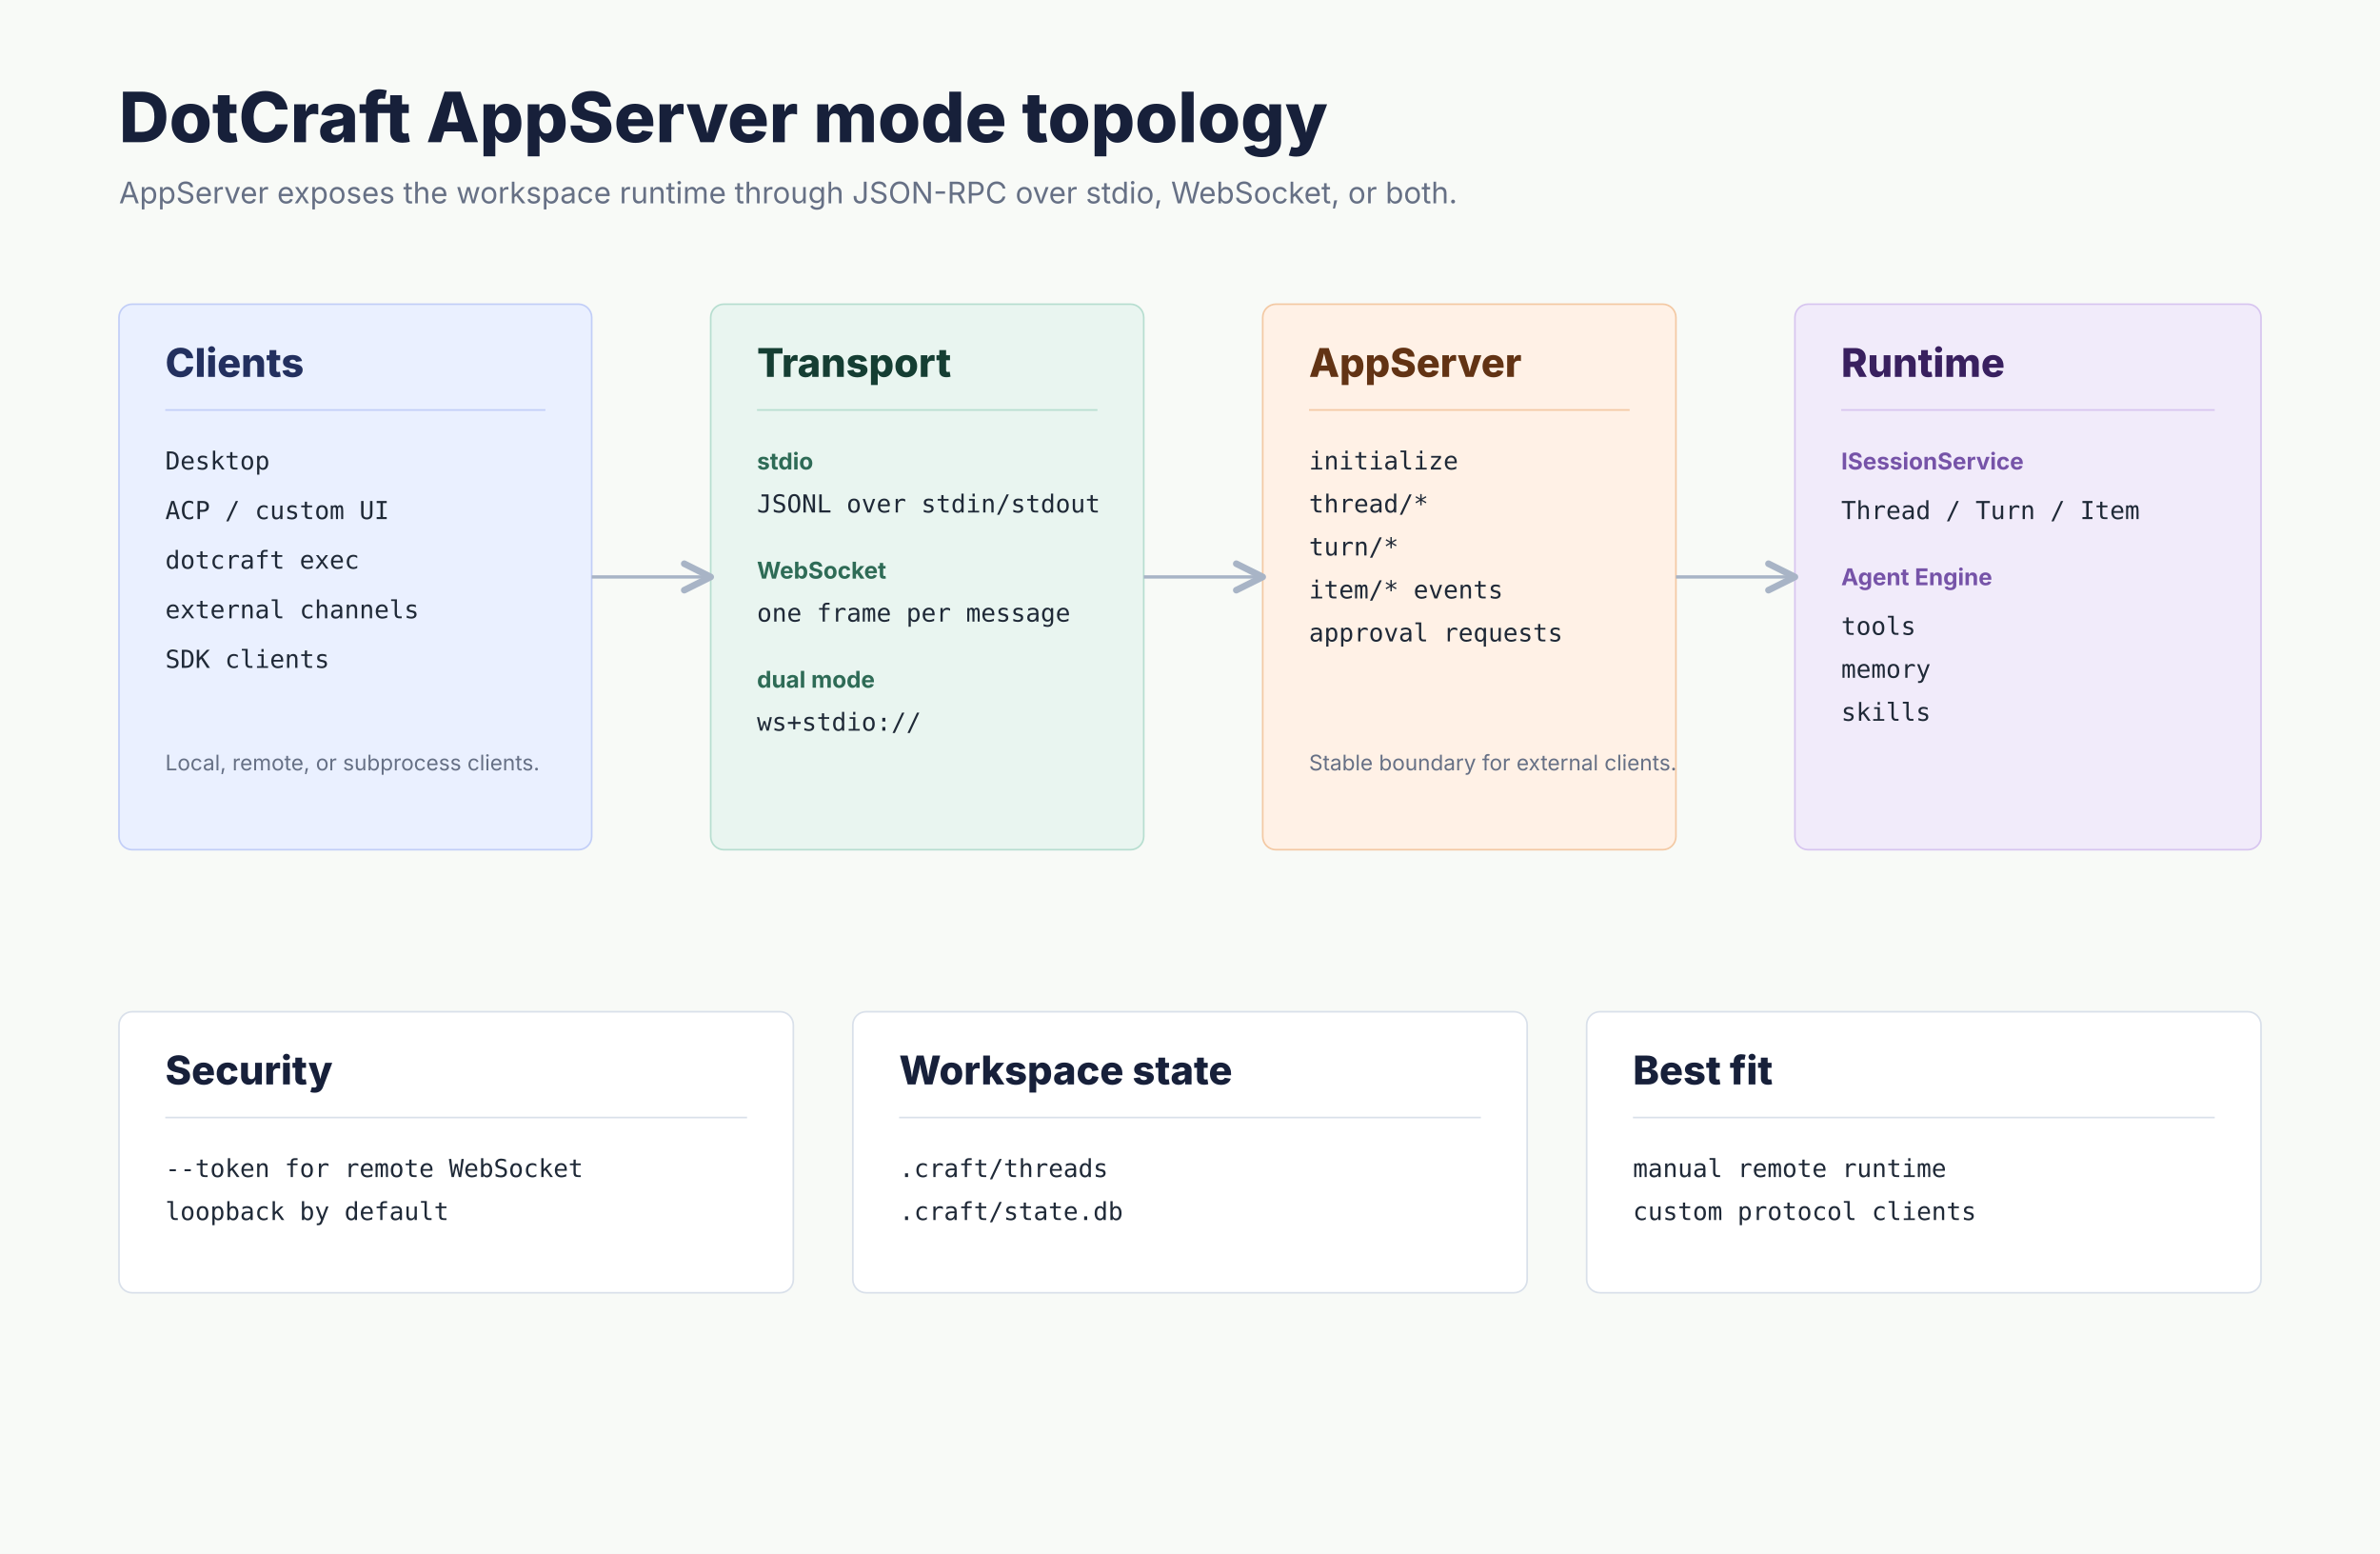
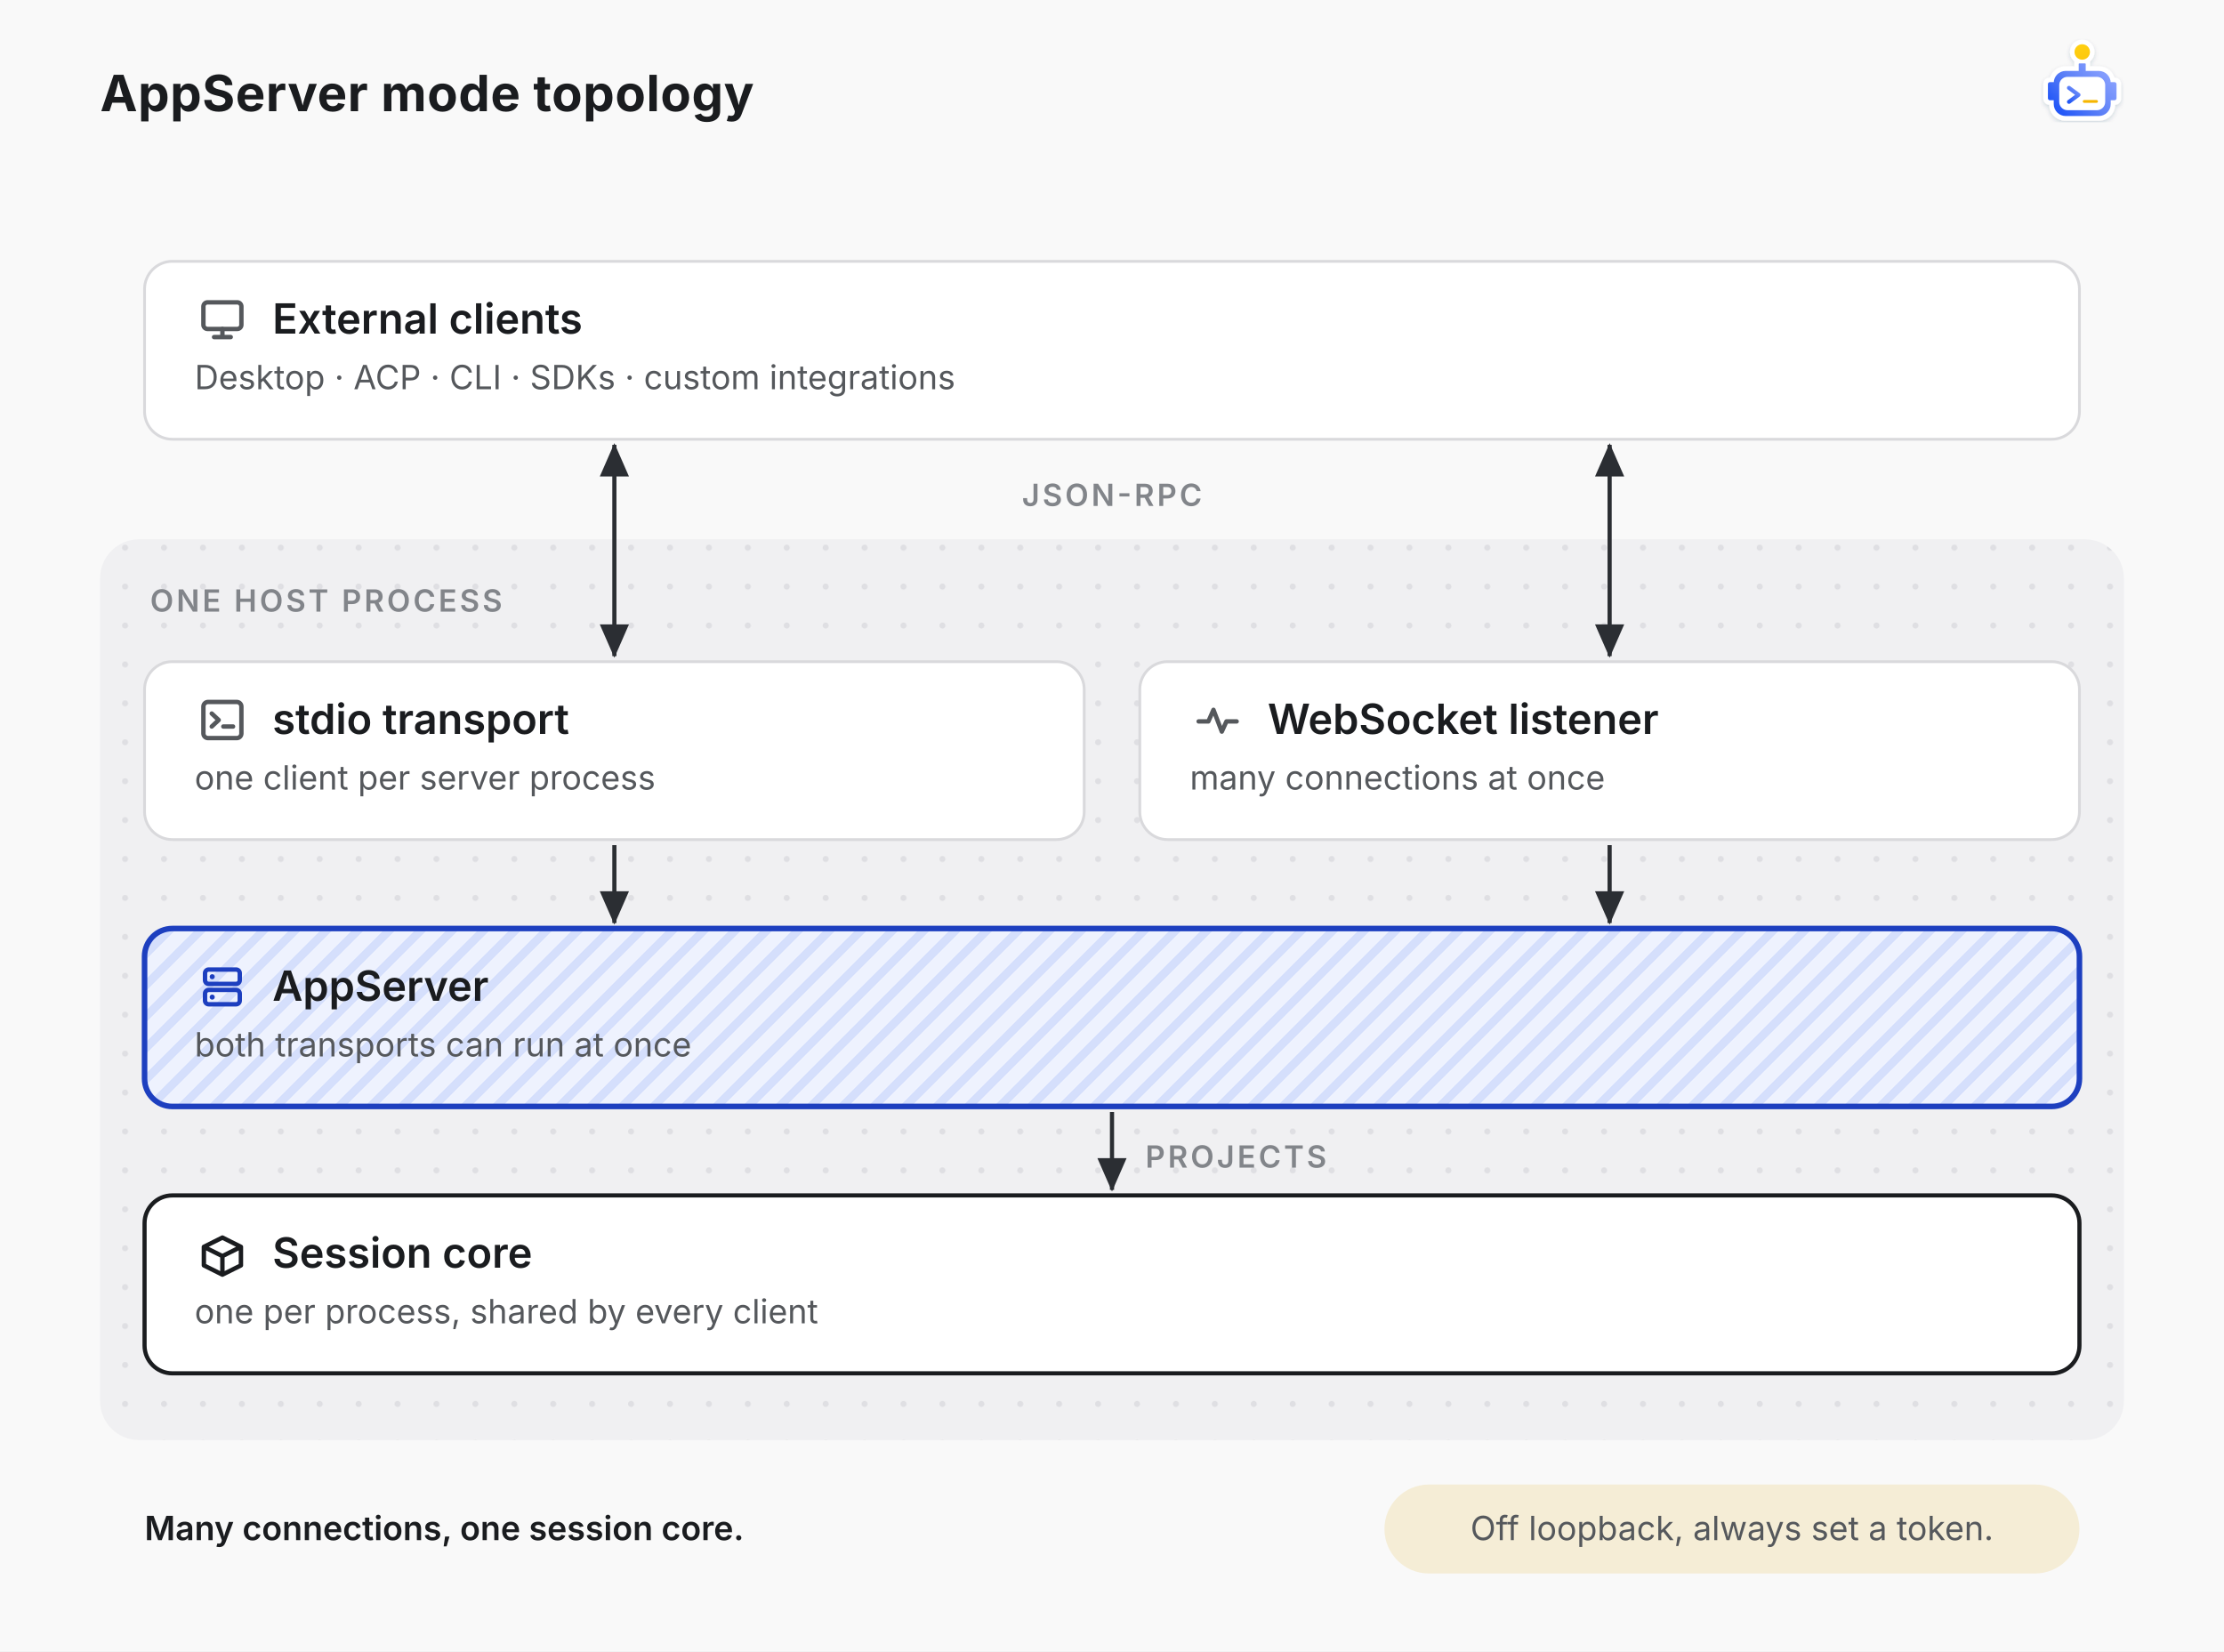
- <svg xmlns="http://www.w3.org/2000/svg" width="1440" height="940" viewBox="0 0 1440 940" fill="none" role="img" aria-labelledby="title desc">
-   <style>
-     text { font-family: Inter, ui-sans-serif, system-ui, -apple-system, BlinkMacSystemFont, "Segoe UI", sans-serif; letter-spacing: 0; }
-     .title { fill: #17203A; font-size: 42px; font-weight: 760; }
-     .subtitle { fill: #667085; font-size: 18px; }
-     .cardTitle { font-size: 24px; font-weight: 760; }
-     .smallTitle { font-size: 18px; font-weight: 760; }
-     .label { font-size: 14px; font-weight: 720; }
-     .body { fill: #1F2937; font-size: 15px; }
-     .mono { fill: #1F2937; font-size: 15px; font-family: "Cascadia Mono", ui-monospace, SFMono-Regular, Menlo, monospace; }
-     .muted { fill: #667085; font-size: 13px; }
-   </style>
+ <svg xmlns="http://www.w3.org/2000/svg" width="800" height="594" viewBox="0 0 800 594" role="img" aria-label="DotCraft AppServer mode topology: external clients reach one host process over JSON-RPC, choosing the stdio transport (one client per server process) or the WebSocket listener (many concurrent connections), with both able to run at once. AppServer projects the host's single session core rather than creating a second one.">
  <defs>
-     <marker id="arrow" markerWidth="12" markerHeight="12" refX="10" refY="6" orient="auto">
-       <path d="M2 2L10 6L2 10" fill="none" stroke="#A8B4C6" stroke-width="2" stroke-linecap="round" stroke-linejoin="round" />
+     <marker id="a" markerWidth="9" markerHeight="9" refX="7.6" refY="4.5" orient="auto-start-reverse">
+       <path d="M0 1L8 4.5L0 8Z" fill="#2b2e33" />
    </marker>
+     <marker id="b" markerWidth="9" markerHeight="9" refX="7.6" refY="4.5" orient="auto-start-reverse">
+       <path d="M0 1L8 4.5L0 8Z" fill="#a9abb0" />
+     </marker>
+     <pattern id="hat_apmode" width="8" height="8" patternUnits="userSpaceOnUse" patternTransform="rotate(45)">
+       <rect width="8" height="8" fill="#eef2fe" />
+       <rect width="3" height="8" fill="#2d5cf0" opacity="0.13" />
+     </pattern>
+     <pattern id="dots_apmode" width="14" height="14" patternUnits="userSpaceOnUse">
+       <rect width="14" height="14" fill="#f0f0f2" />
+       <circle cx="3" cy="3" r="1.1" fill="#dfdfe3" />
+     </pattern>
+     <style>
+       text{font-family:-apple-system,BlinkMacSystemFont,"Segoe UI","PingFang SC","Hiragino Sans GB","Microsoft YaHei",sans-serif}
+       .dtitle{font-size:18px;font-weight:700;fill:#1a1c1f;letter-spacing:.2px}
+       .eyebrow{font-size:11px;font-weight:600;letter-spacing:.09em;fill:#82858a}
+       .title{font-size:15px;font-weight:600;fill:#1a1c1f}
+       .sub{font-size:13px;font-weight:600;fill:#1a1c1f}
+       .body{font-size:12px;font-weight:400;fill:#55585c}
+       .mono{font-size:12px;font-weight:400;fill:#55585c;font-family:ui-monospace,"SFMono-Regular","Cascadia Code","JetBrains Mono",Menlo,Consolas,monospace}
+       .node{fill:#ffffff;stroke:#1a1c1f;stroke-width:1.5}
+       .accent{fill:url(#hat_apmode);stroke:#1d3fbf;stroke-width:2}
+       .zone{fill:url(#dots_apmode)}
+       .frame{fill:#ffffff;stroke:#1d3fbf;stroke-width:2}
+       .ghost{fill:none;stroke:#d9d9dc;stroke-width:1.5;stroke-dasharray:5 4}
+       .link{stroke:#2b2e33;stroke-width:1.5;fill:none;stroke-linejoin:round}
+       .link2{stroke:#a9abb0;stroke-width:1.5;fill:none;stroke-linejoin:round;stroke-dasharray:4 4}
+       .cap{font-size:12px;font-weight:600;fill:#1a1c1f}
+     </style>
  </defs>
-   <rect width="1440" height="940" fill="#F8FAF7" />
-   <text x="72" y="86" class="title">DotCraft AppServer mode topology</text>
-   <text x="72" y="123" class="subtitle">AppServer exposes the workspace runtime through JSON-RPC over stdio, WebSocket, or both.</text>
-   <g transform="translate(72 184)">
-     <rect x="0" y="0" width="286" height="330" rx="8" fill="#EAF0FF" stroke="#C2CEF7" />
-     <text x="28" y="44" class="cardTitle" fill="#23305F">Clients</text>
-     <line x1="28" y1="64" x2="258" y2="64" stroke="#C2CEF7" />
-     <text x="28" y="100" class="mono">Desktop</text>
-     <text x="28" y="130" class="mono">ACP / custom UI</text>
-     <text x="28" y="160" class="mono">dotcraft exec</text>
-     <text x="28" y="190" class="mono">external channels</text>
-     <text x="28" y="220" class="mono">SDK clients</text>
-     <text x="28" y="282" class="muted">Local, remote, or subprocess clients.</text>
-   </g>
-   <g transform="translate(430 184)">
-     <rect x="0" y="0" width="262" height="330" rx="8" fill="#E9F5F0" stroke="#B7DED0" />
-     <text x="28" y="44" class="cardTitle" fill="#153E33">Transport</text>
-     <line x1="28" y1="64" x2="234" y2="64" stroke="#B7DED0" />
-     <text x="28" y="100" class="label" fill="#2E6B56">stdio</text>
-     <text x="28" y="126" class="mono">JSONL over stdin/stdout</text>
-     <text x="28" y="166" class="label" fill="#2E6B56">WebSocket</text>
-     <text x="28" y="192" class="mono">one frame per message</text>
-     <text x="28" y="232" class="label" fill="#2E6B56">dual mode</text>
-     <text x="28" y="258" class="mono">ws+stdio://</text>
-   </g>
-   <g transform="translate(764 184)">
-     <rect x="0" y="0" width="250" height="330" rx="8" fill="#FFF1E6" stroke="#F3C9A4" />
-     <text x="28" y="44" class="cardTitle" fill="#623314">AppServer</text>
-     <line x1="28" y1="64" x2="222" y2="64" stroke="#F3C9A4" />
-     <text x="28" y="100" class="mono">initialize</text>
-     <text x="28" y="126" class="mono">thread/*</text>
-     <text x="28" y="152" class="mono">turn/*</text>
-     <text x="28" y="178" class="mono">item/* events</text>
-     <text x="28" y="204" class="mono">approval requests</text>
-     <text x="28" y="282" class="muted">Stable boundary for external clients.</text>
-   </g>
-   <g transform="translate(1086 184)">
-     <rect x="0" y="0" width="282" height="330" rx="8" fill="#F1EBFA" stroke="#D7C5EF" />
-     <text x="28" y="44" class="cardTitle" fill="#39205F">Runtime</text>
-     <line x1="28" y1="64" x2="254" y2="64" stroke="#D7C5EF" />
-     <text x="28" y="100" class="label" fill="#7653A8">ISessionService</text>
-     <text x="28" y="130" class="mono">Thread / Turn / Item</text>
-     <text x="28" y="170" class="label" fill="#7653A8">Agent Engine</text>
-     <text x="28" y="200" class="mono">tools</text>
-     <text x="28" y="226" class="mono">memory</text>
-     <text x="28" y="252" class="mono">skills</text>
-   </g>
-   <path d="M358 349H430" stroke="#A8B4C6" stroke-width="2" marker-end="url(#arrow)" />
-   <path d="M692 349H764" stroke="#A8B4C6" stroke-width="2" marker-end="url(#arrow)" />
-   <path d="M1014 349H1086" stroke="#A8B4C6" stroke-width="2" marker-end="url(#arrow)" />
-   <g transform="translate(72 612)">
-     <rect x="0" y="0" width="408" height="170" rx="8" fill="#FFFFFF" stroke="#D9E0EA" />
-     <text x="28" y="44" class="cardTitle" fill="#17203A">Security</text>
-     <line x1="28" y1="64" x2="380" y2="64" stroke="#D9E0EA" />
-     <text x="28" y="100" class="mono">--token for remote WebSocket</text>
-     <text x="28" y="126" class="mono">loopback by default</text>
-   </g>
-   <g transform="translate(516 612)">
-     <rect x="0" y="0" width="408" height="170" rx="8" fill="#FFFFFF" stroke="#D9E0EA" />
-     <text x="28" y="44" class="cardTitle" fill="#17203A">Workspace state</text>
-     <line x1="28" y1="64" x2="380" y2="64" stroke="#D9E0EA" />
-     <text x="28" y="100" class="mono">.craft/threads</text>
-     <text x="28" y="126" class="mono">.craft/state.db</text>
-   </g>
-   <g transform="translate(960 612)">
-     <rect x="0" y="0" width="408" height="170" rx="8" fill="#FFFFFF" stroke="#D9E0EA" />
-     <text x="28" y="44" class="cardTitle" fill="#17203A">Best fit</text>
-     <line x1="28" y1="64" x2="380" y2="64" stroke="#D9E0EA" />
-     <text x="28" y="100" class="mono">manual remote runtime</text>
-     <text x="28" y="126" class="mono">custom protocol clients</text>
+   <rect width="800" height="594" fill="#f9f9f9" />
+   <text x="36" y="40" class="dtitle">AppServer mode topology</text>
+   <svg x="734" y="14" width="30" height="30" viewBox="0 0 1024 1024" fill="none">
+     <defs>
+       <linearGradient id="lb_apmode" x1="279" y1="766" x2="736" y2="334" gradientUnits="userSpaceOnUse">
+         <stop offset="0" stop-color="#2458f7" />
+         <stop offset=".46" stop-color="#5f82f7" />
+         <stop offset="1" stop-color="#8fa5ff" />
+       </linearGradient>
+       <linearGradient id="lm_apmode" x1="380" y1="696" x2="492" y2="557" gradientUnits="userSpaceOnUse">
+         <stop offset="0" stop-color="#2257f5" />
+         <stop offset=".55" stop-color="#577df7" />
+         <stop offset="1" stop-color="#8ca2ff" />
+       </linearGradient>
+       <linearGradient id="ly_apmode" x1="481" y1="174" x2="617" y2="713" gradientUnits="userSpaceOnUse">
+         <stop offset="0" stop-color="#ffcf11" />
+         <stop offset="1" stop-color="#f6b500" />
+       </linearGradient>
+       <filter id="ls_apmode" x="-12%" y="-12%" width="124%" height="124%">
+         <feDropShadow dx="0" dy="18" stdDeviation="24" flood-color="#0b3d62" flood-opacity=".18" />
+       </filter>
+     </defs>
+     <g transform="translate(512 528) scale(1.3) translate(-512 -512)">
+       <g filter="url(#ls_apmode)">
+         <rect x="201" y="365" width="622" height="513" rx="151" fill="#fff" />
+         <rect x="145" y="472" width="136" height="256" rx="58" fill="#fff" />
+         <rect x="743" y="472" width="136" height="256" rx="58" fill="#fff" />
+         <rect x="438" y="270" width="148" height="182" rx="2" fill="#fff" />
+         <circle cx="512" cy="229" r="116" fill="#fff" />
+       </g>
+       <rect x="243" y="408" width="538" height="426" rx="113" fill="url(#lb_apmode)" />
+       <rect x="188" y="514" width="90" height="171" rx="19" fill="url(#lb_apmode)" />
+       <rect x="746" y="514" width="90" height="171" rx="19" fill="url(#lb_apmode)" />
+       <rect x="479" y="337" width="66" height="119" rx="6" fill="url(#lb_apmode)" />
+       <rect x="295" y="464" width="434" height="315" rx="78" fill="#fff" />
+       <circle cx="512" cy="229" r="73" fill="url(#ly_apmode)" />
+       <path d="M387 568 477 634 387 700" stroke="url(#lm_apmode)" stroke-width="38" stroke-linecap="round" stroke-linejoin="round" />
+       <path d="M531 696h116" stroke="url(#ly_apmode)" stroke-width="27" stroke-linecap="round" />
+     </g>
+   </svg>
+   <g transform="translate(0,54)">
+     <rect x="36" y="140" width="728" height="324" rx="14" class="zone" />
+     <text x="54" y="166" class="eyebrow">ONE HOST PROCESS</text>
+     <rect x="52" y="40" width="696" height="64" rx="10" fill="#ffffff" stroke="#d9d9dc" stroke-width="1" />
+     <g transform="translate(70,51) scale(0.8333)" fill="none" stroke="#55585c" stroke-width="1.9" stroke-linecap="round" stroke-linejoin="round">
+       <rect x="3.8" y="4.5" width="16.4" height="11.5" rx="1.8" />
+       <path d="M12,16 V19.3 M8.4,19.5 H15.6" />
+     </g>
+     <text x="98" y="66" class="title">External clients</text>
+     <text x="70" y="86" class="body">Desktop · ACP · CLI · SDKs · custom integrations</text>
+     <path d="M221 106 V182" class="link" marker-start="url(#a)" marker-end="url(#a)" />
+     <path d="M579 106 V182" class="link" marker-start="url(#a)" marker-end="url(#a)" />
+     <text x="400" y="128" class="eyebrow" text-anchor="middle">JSON-RPC</text>
+     <rect x="52" y="184" width="338" height="64" rx="10" fill="#ffffff" stroke="#d9d9dc" stroke-width="1" />
+     <g transform="translate(70,195) scale(0.8333)" fill="none" stroke="#55585c" stroke-width="1.9" stroke-linecap="round" stroke-linejoin="round">
+       <rect x="3.8" y="4.2" width="16.4" height="15.6" rx="2" />
+       <path d="M7.4,9.2 l3,2.8 -3,2.8 M12.4,14.8 h4.2" />
+     </g>
+     <text x="98" y="210" class="title">stdio transport</text>
+     <text x="70" y="230" class="body">one client per server process</text>
+     <rect x="410" y="184" width="338" height="64" rx="10" fill="#ffffff" stroke="#d9d9dc" stroke-width="1" />
+     <g transform="translate(428,195) scale(0.8333)" fill="none" stroke="#55585c" stroke-width="1.9" stroke-linecap="round" stroke-linejoin="round">
+       <path d="M3.8,12.6 H8 L10.2,7.6 13.8,17 15.8,12.6 H20.2" />
+     </g>
+     <text x="456" y="210" class="title">WebSocket listener</text>
+     <text x="428" y="230" class="body">many connections at once</text>
+     <path d="M221 250 V278" class="link" marker-end="url(#a)" />
+     <path d="M579 250 V278" class="link" marker-end="url(#a)" />
+     <rect x="52" y="280" width="696" height="64" rx="10" class="accent" />
+     <g transform="translate(70,291) scale(0.8333)" fill="none" stroke="#1d3fbf" stroke-width="1.9" stroke-linecap="round" stroke-linejoin="round">
+       <rect x="4.5" y="4.5" width="15" height="6.2" rx="1.6" />
+       <rect x="4.5" y="13.3" width="15" height="6.2" rx="1.6" />
+       <circle cx="7.6" cy="7.6" r="1.1" fill="#1d3fbf" stroke="none" />
+       <circle cx="7.6" cy="16.4" r="1.1" fill="#1d3fbf" stroke="none" />
+     </g>
+     <text x="98" y="306" class="title">AppServer</text>
+     <text x="70" y="326" class="body">both transports can run at once</text>
+     <path d="M400 346 V374" class="link" marker-end="url(#a)" />
+     <text x="412" y="366" class="eyebrow">PROJECTS</text>
+     <rect x="52" y="376" width="696" height="64" rx="10" class="node" />
+     <g transform="translate(70,387) scale(0.8333)" fill="none" stroke="#1a1c1f" stroke-width="1.9" stroke-linecap="round" stroke-linejoin="round">
+       <path d="M4,9 l8,-4 8,4 v8 l-8,4 -8,-4 z M4,9 l8,4 8,-4 M12,13 v8" />
+     </g>
+     <text x="98" y="402" class="title">Session core</text>
+     <text x="70" y="422" class="body">one per process, shared by every client</text>
+     <text x="52" y="500" class="cap">Many connections, one session core.</text>
+     <rect x="498" y="480" width="250" height="32" rx="16" fill="#f5edd6" class="capsule" />
+     <text x="623" y="500" class="body" text-anchor="middle" fill="#7a5d1d">Off loopback, always set a token.</text>
  </g>
</svg>
